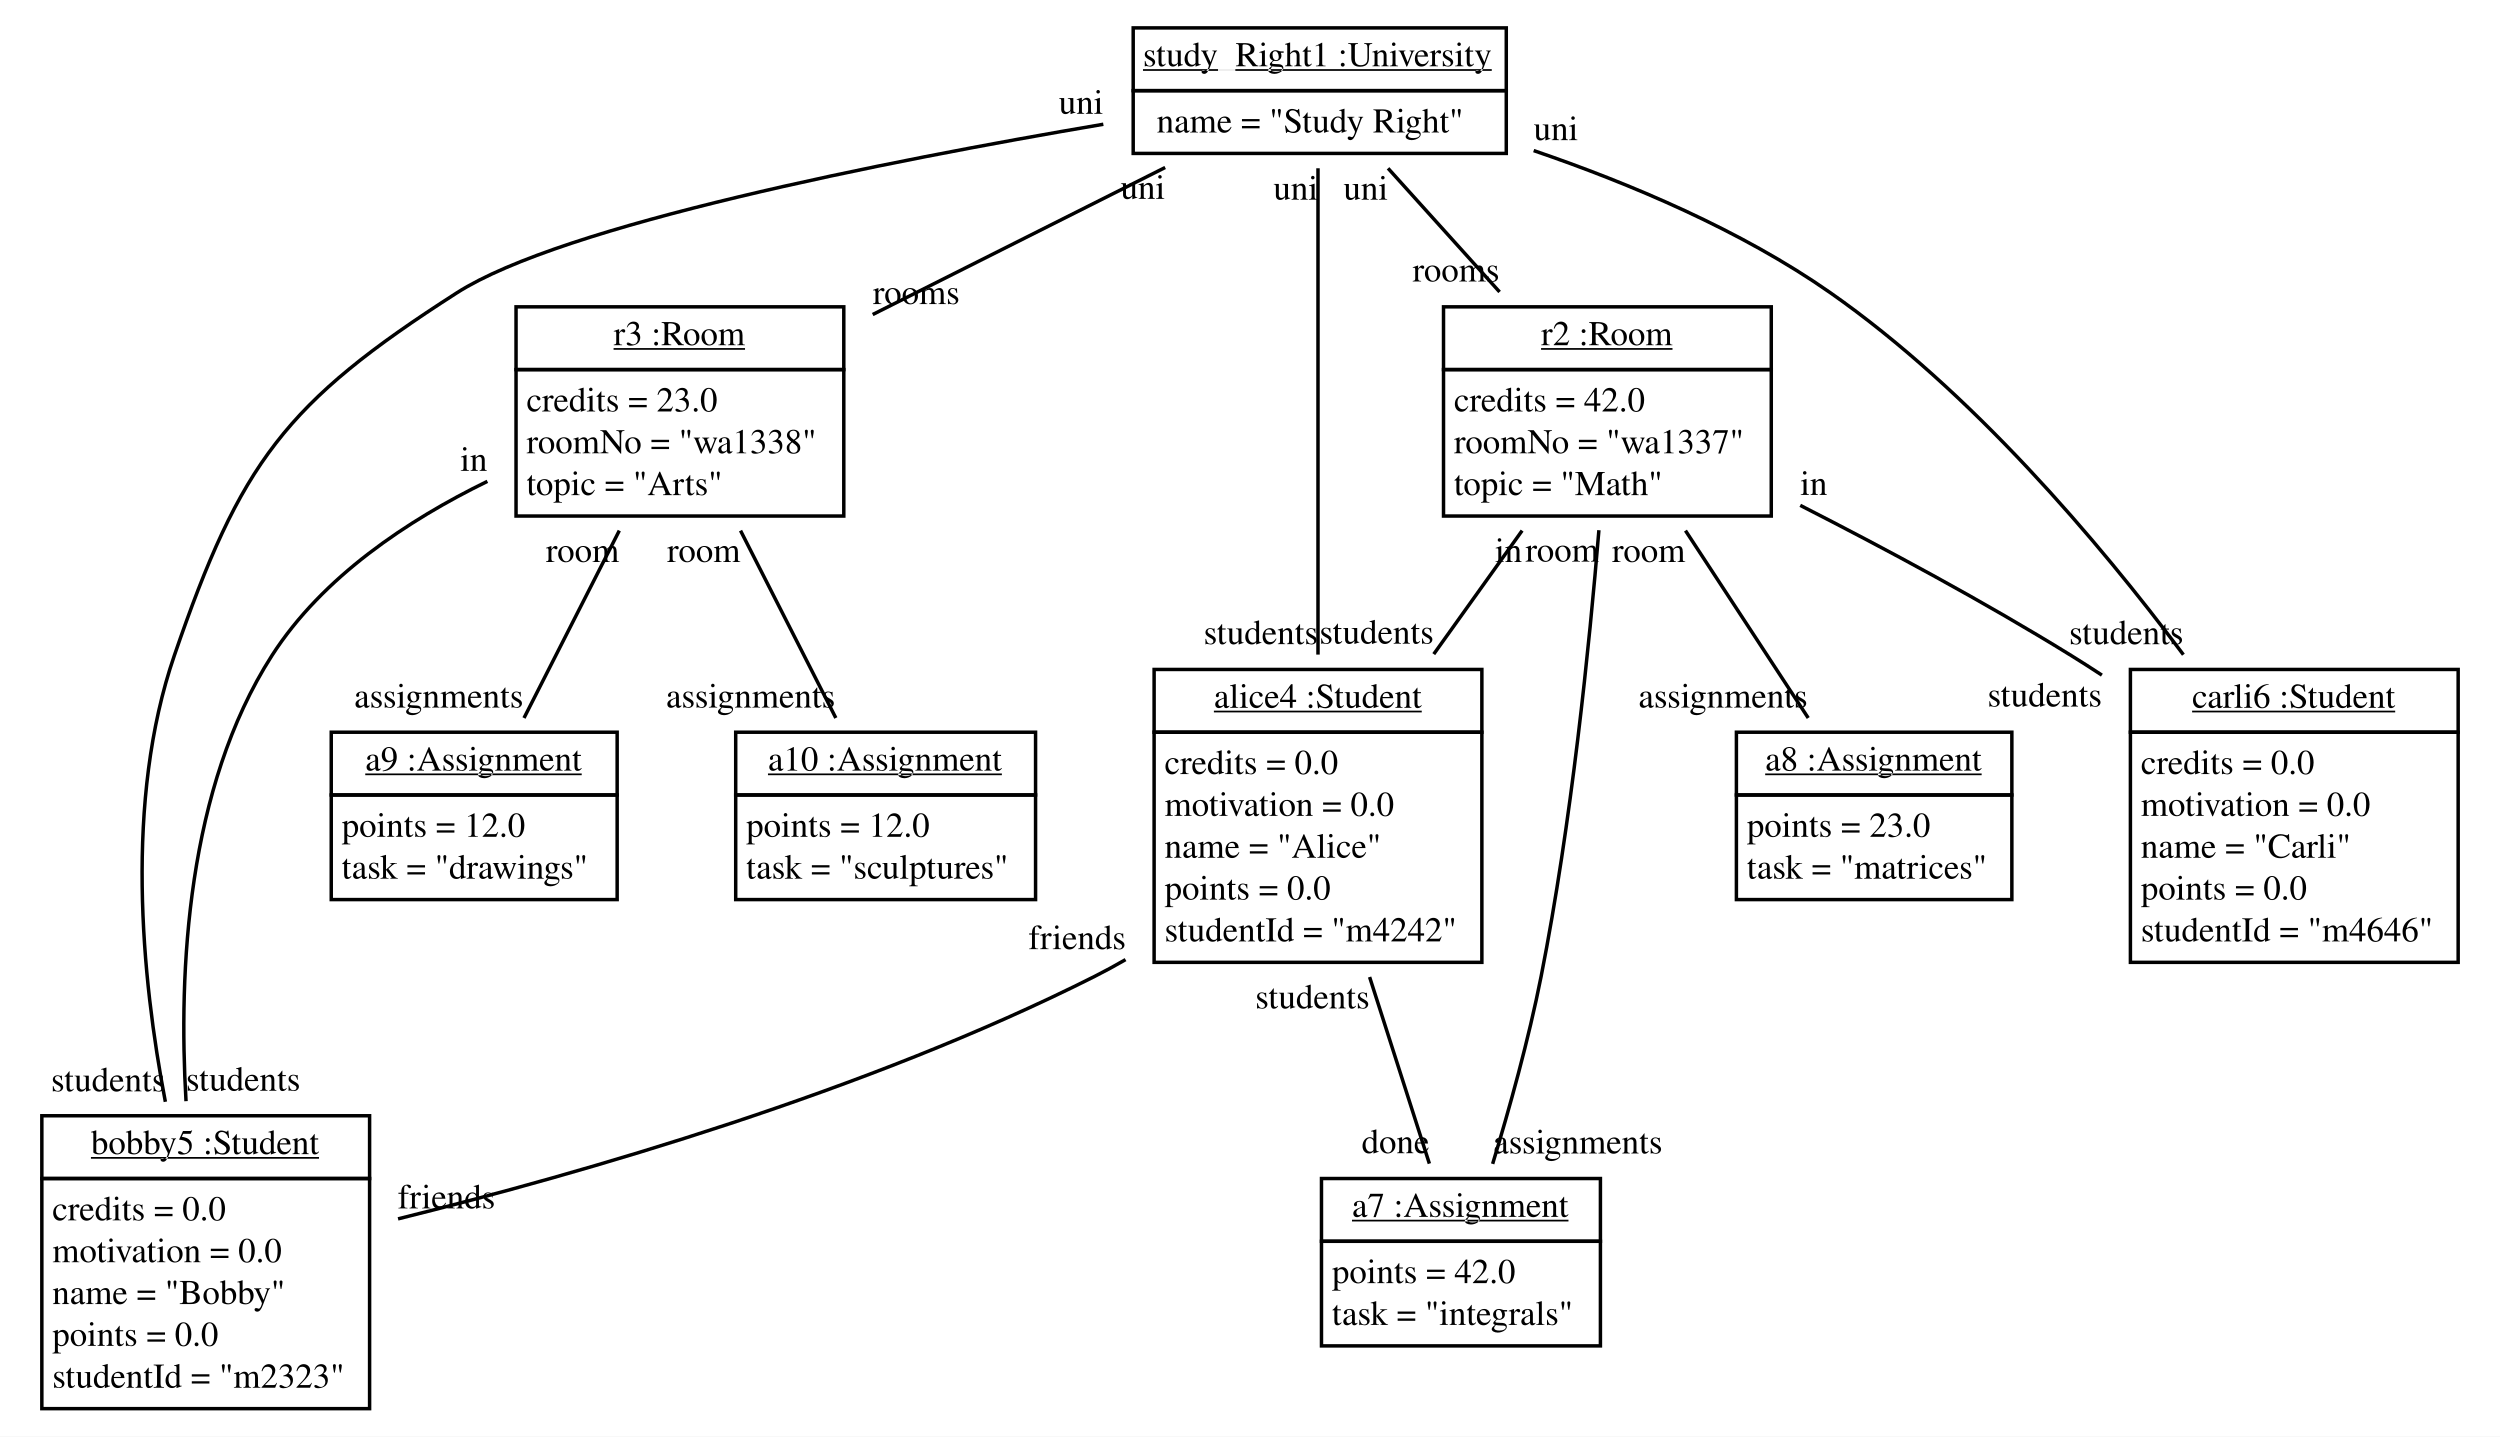
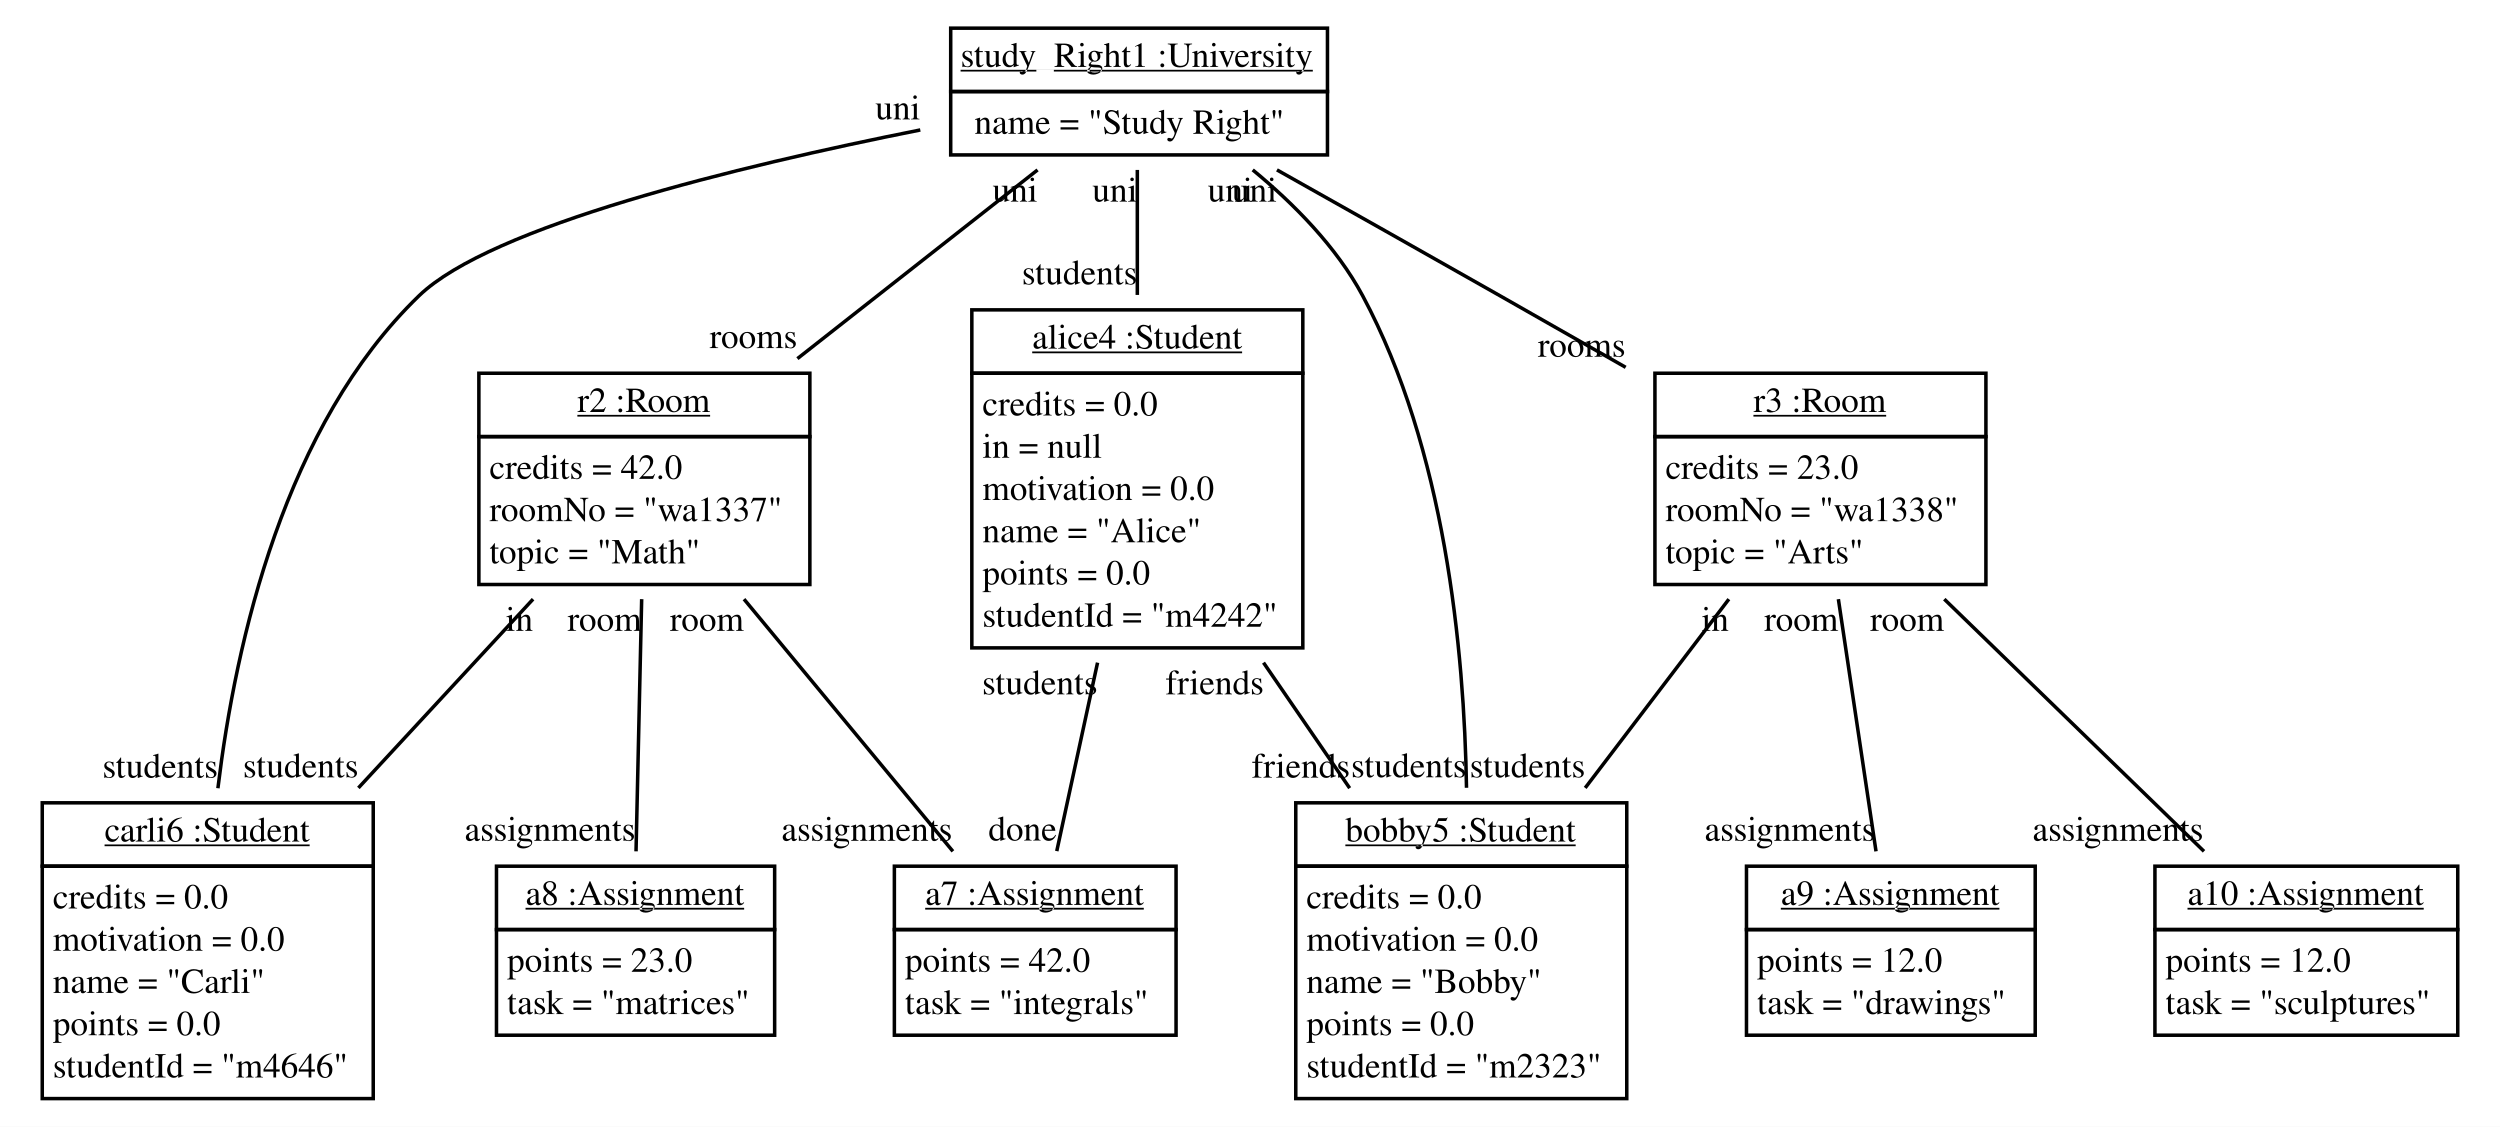
- <svg xmlns="http://www.w3.org/2000/svg" width="717pt" height="412pt" viewBox="0.00 0.00 717.00 412.00">
-   <g id="graph0" class="graph" transform="scale(1 1) rotate(0) translate(4 408)">
-     <polygon fill="#ffffff" stroke="transparent" points="-4,4 -4,-408 713,-408 713,4 -4,4" />
+ <svg xmlns="http://www.w3.org/2000/svg" width="710pt" height="320pt" viewBox="0.00 0.00 710.00 320.00">
+   <g id="graph0" class="graph" transform="scale(1 1) rotate(0) translate(4 316)">
+     <polygon fill="#ffffff" stroke="transparent" points="-4,4 -4,-316 706,-316 706,4 -4,4" />
    <g id="node1" class="node">
-       <polygon fill="none" stroke="#000000" points="321,-382 321,-400 428,-400 428,-382 321,-382" />
-       <text text-anchor="start" x="323.807" y="-389" font-family="Times,serif" text-decoration="underline" font-size="10.00" fill="#000000">study_Right1 :University</text>
-       <polygon fill="none" stroke="#000000" points="321,-364 321,-382 428,-382 428,-364 321,-364" />
-       <text text-anchor="start" x="327.74" y="-370" font-family="Times,serif" font-size="10.00" fill="#000000">  name = "Study Right"</text>
+       <polygon fill="none" stroke="#000000" points="266,-290 266,-308 373,-308 373,-290 266,-290" />
+       <text text-anchor="start" x="268.807" y="-297" font-family="Times,serif" text-decoration="underline" font-size="10.00" fill="#000000">study_Right1 :University</text>
+       <polygon fill="none" stroke="#000000" points="266,-272 266,-290 373,-290 373,-272 266,-272" />
+       <text text-anchor="start" x="272.74" y="-278" font-family="Times,serif" font-size="10.00" fill="#000000">  name = "Study Right"</text>
    </g>
    <g id="node2" class="node">
-       <polygon fill="none" stroke="#000000" points="410,-302 410,-320 504,-320 504,-302 410,-302" />
-       <text text-anchor="start" x="437.972" y="-309" font-family="Times,serif" text-decoration="underline" font-size="10.00" fill="#000000">r2 :Room</text>
-       <polygon fill="none" stroke="#000000" points="410,-260 410,-302 504,-302 504,-260 410,-260" />
-       <text text-anchor="start" x="413" y="-290" font-family="Times,serif" font-size="10.00" fill="#000000">  credits = 42.0</text>
-       <text text-anchor="start" x="413" y="-278" font-family="Times,serif" font-size="10.00" fill="#000000">  roomNo = "wa1337"</text>
-       <text text-anchor="start" x="413" y="-266" font-family="Times,serif" font-size="10.00" fill="#000000">  topic = "Math"</text>
+       <polygon fill="none" stroke="#000000" points="132,-192 132,-210 226,-210 226,-192 132,-192" />
+       <text text-anchor="start" x="159.972" y="-199" font-family="Times,serif" text-decoration="underline" font-size="10.00" fill="#000000">r2 :Room</text>
+       <polygon fill="none" stroke="#000000" points="132,-150 132,-192 226,-192 226,-150 132,-150" />
+       <text text-anchor="start" x="135" y="-180" font-family="Times,serif" font-size="10.00" fill="#000000">  credits = 42.0</text>
+       <text text-anchor="start" x="135" y="-168" font-family="Times,serif" font-size="10.00" fill="#000000">  roomNo = "wa1337"</text>
+       <text text-anchor="start" x="135" y="-156" font-family="Times,serif" font-size="10.00" fill="#000000">  topic = "Math"</text>
    </g>
    <g id="edge1" class="edge">
-       <path fill="none" stroke="#000000" d="M394.092,-359.729C403.687,-349.094 415.385,-336.127 426.079,-324.274" />
-       <text text-anchor="middle" x="413.581" y="-327.274" font-family="Times,serif" font-size="10.00" fill="#000000">rooms</text>
-       <text text-anchor="middle" x="387.702" y="-350.729" font-family="Times,serif" font-size="10.00" fill="#000000">uni</text>
+       <path fill="none" stroke="#000000" d="M290.669,-267.74C271.094,-252.359 244.683,-231.608 222.461,-214.148" />
+       <text text-anchor="middle" x="209.962" y="-217.148" font-family="Times,serif" font-size="10.00" fill="#000000">rooms</text>
+       <text text-anchor="middle" x="284.279" y="-258.74" font-family="Times,serif" font-size="10.00" fill="#000000">uni</text>
    </g>
    <g id="node3" class="node">
-       <polygon fill="none" stroke="#000000" points="144,-302 144,-320 238,-320 238,-302 144,-302" />
-       <text text-anchor="start" x="171.972" y="-309" font-family="Times,serif" text-decoration="underline" font-size="10.00" fill="#000000">r3 :Room</text>
-       <polygon fill="none" stroke="#000000" points="144,-260 144,-302 238,-302 238,-260 144,-260" />
-       <text text-anchor="start" x="147" y="-290" font-family="Times,serif" font-size="10.00" fill="#000000">  credits = 23.0</text>
-       <text text-anchor="start" x="147" y="-278" font-family="Times,serif" font-size="10.00" fill="#000000">  roomNo = "wa1338"</text>
-       <text text-anchor="start" x="147" y="-266" font-family="Times,serif" font-size="10.00" fill="#000000">  topic = "Arts"</text>
+       <polygon fill="none" stroke="#000000" points="466,-192 466,-210 560,-210 560,-192 466,-192" />
+       <text text-anchor="start" x="493.972" y="-199" font-family="Times,serif" text-decoration="underline" font-size="10.00" fill="#000000">r3 :Room</text>
+       <polygon fill="none" stroke="#000000" points="466,-150 466,-192 560,-192 560,-150 466,-150" />
+       <text text-anchor="start" x="469" y="-180" font-family="Times,serif" font-size="10.00" fill="#000000">  credits = 23.0</text>
+       <text text-anchor="start" x="469" y="-168" font-family="Times,serif" font-size="10.00" fill="#000000">  roomNo = "wa1338"</text>
+       <text text-anchor="start" x="469" y="-156" font-family="Times,serif" font-size="10.00" fill="#000000">  topic = "Arts"</text>
    </g>
    <g id="edge2" class="edge">
-       <path fill="none" stroke="#000000" d="M330.167,-359.964C305.001,-347.312 273.16,-331.305 246.288,-317.795" />
-       <text text-anchor="middle" x="258.787" y="-320.795" font-family="Times,serif" font-size="10.00" fill="#000000">rooms</text>
-       <text text-anchor="middle" x="323.777" y="-350.964" font-family="Times,serif" font-size="10.00" fill="#000000">uni</text>
+       <path fill="none" stroke="#000000" d="M358.651,-267.749C377.806,-256.98 401.115,-243.847 422,-232 433.554,-225.446 445.918,-218.402 457.69,-211.679" />
+       <text text-anchor="middle" x="445.192" y="-214.679" font-family="Times,serif" font-size="10.00" fill="#000000">rooms</text>
+       <text text-anchor="middle" x="352.262" y="-258.749" font-family="Times,serif" font-size="10.00" fill="#000000">uni</text>
    </g>
    <g id="node4" class="node">
-       <polygon fill="none" stroke="#000000" points="327,-198 327,-216 421,-216 421,-198 327,-198" />
-       <text text-anchor="start" x="344.145" y="-205" font-family="Times,serif" text-decoration="underline" font-size="10.00" fill="#000000">alice4 :Student</text>
-       <polygon fill="none" stroke="#000000" points="327,-132 327,-198 421,-198 421,-132 327,-132" />
-       <text text-anchor="start" x="330" y="-186" font-family="Times,serif" font-size="10.00" fill="#000000">  credits = 0.0</text>
-       <text text-anchor="start" x="330" y="-174" font-family="Times,serif" font-size="10.00" fill="#000000">  motivation = 0.0</text>
-       <text text-anchor="start" x="330" y="-162" font-family="Times,serif" font-size="10.00" fill="#000000">  name = "Alice"</text>
-       <text text-anchor="start" x="330" y="-150" font-family="Times,serif" font-size="10.00" fill="#000000">  points = 0.0</text>
-       <text text-anchor="start" x="330" y="-138" font-family="Times,serif" font-size="10.00" fill="#000000">  studentId = "m4242"</text>
+       <polygon fill="none" stroke="#000000" points="272,-210 272,-228 366,-228 366,-210 272,-210" />
+       <text text-anchor="start" x="289.145" y="-217" font-family="Times,serif" text-decoration="underline" font-size="10.00" fill="#000000">alice4 :Student</text>
+       <polygon fill="none" stroke="#000000" points="272,-132 272,-210 366,-210 366,-132 272,-132" />
+       <text text-anchor="start" x="275" y="-198" font-family="Times,serif" font-size="10.00" fill="#000000">  credits = 0.0</text>
+       <text text-anchor="start" x="275" y="-186" font-family="Times,serif" font-size="10.00" fill="#000000">  in = null</text>
+       <text text-anchor="start" x="275" y="-174" font-family="Times,serif" font-size="10.00" fill="#000000">  motivation = 0.0</text>
+       <text text-anchor="start" x="275" y="-162" font-family="Times,serif" font-size="10.00" fill="#000000">  name = "Alice"</text>
+       <text text-anchor="start" x="275" y="-150" font-family="Times,serif" font-size="10.00" fill="#000000">  points = 0.0</text>
+       <text text-anchor="start" x="275" y="-138" font-family="Times,serif" font-size="10.00" fill="#000000">  studentId = "m4242"</text>
    </g>
    <g id="edge3" class="edge">
-       <path fill="none" stroke="#000000" d="M374,-359.74C374,-326.623 374,-263.633 374,-220.259" />
-       <text text-anchor="middle" x="357.613" y="-223.259" font-family="Times,serif" font-size="10.00" fill="#000000">students</text>
-       <text text-anchor="middle" x="367.611" y="-350.74" font-family="Times,serif" font-size="10.00" fill="#000000">uni</text>
+       <path fill="none" stroke="#000000" d="M319,-267.74C319,-257.444 319,-244.742 319,-232.232" />
+       <text text-anchor="middle" x="302.613" y="-235.232" font-family="Times,serif" font-size="10.00" fill="#000000">students</text>
+       <text text-anchor="middle" x="312.611" y="-258.74" font-family="Times,serif" font-size="10.00" fill="#000000">uni</text>
    </g>
    <g id="node5" class="node">
+       <polygon fill="none" stroke="#000000" points="364,-70 364,-88 458,-88 458,-70 364,-70" />
+       <text text-anchor="start" x="378.082" y="-77" font-family="Times,serif" text-decoration="underline" font-size="10.00" fill="#000000">bobby5 :Student</text>
+       <polygon fill="none" stroke="#000000" points="364,-4 364,-70 458,-70 458,-4 364,-4" />
+       <text text-anchor="start" x="367" y="-58" font-family="Times,serif" font-size="10.00" fill="#000000">  credits = 0.0</text>
+       <text text-anchor="start" x="367" y="-46" font-family="Times,serif" font-size="10.00" fill="#000000">  motivation = 0.0</text>
+       <text text-anchor="start" x="367" y="-34" font-family="Times,serif" font-size="10.00" fill="#000000">  name = "Bobby"</text>
+       <text text-anchor="start" x="367" y="-22" font-family="Times,serif" font-size="10.00" fill="#000000">  points = 0.0</text>
+       <text text-anchor="start" x="367" y="-10" font-family="Times,serif" font-size="10.00" fill="#000000">  studentId = "m2323"</text>
+     </g>
+     <g id="edge4" class="edge">
+       <path fill="none" stroke="#000000" d="M351.769,-267.752C363.46,-258.128 375.563,-245.877 383,-232 406.293,-188.538 411.849,-131.636 412.488,-92.269" />
+       <text text-anchor="middle" x="396.101" y="-95.269" font-family="Times,serif" font-size="10.00" fill="#000000">students</text>
+       <text text-anchor="middle" x="345.38" y="-258.752" font-family="Times,serif" font-size="10.00" fill="#000000">uni</text>
+     </g>
+     <g id="node6" class="node">
      <polygon fill="none" stroke="#000000" points="8,-70 8,-88 102,-88 102,-70 8,-70" />
-       <text text-anchor="start" x="22.082" y="-77" font-family="Times,serif" text-decoration="underline" font-size="10.00" fill="#000000">bobby5 :Student</text>
+       <text text-anchor="start" x="25.7" y="-77" font-family="Times,serif" text-decoration="underline" font-size="10.00" fill="#000000">carli6 :Student</text>
      <polygon fill="none" stroke="#000000" points="8,-4 8,-70 102,-70 102,-4 8,-4" />
      <text text-anchor="start" x="11" y="-58" font-family="Times,serif" font-size="10.00" fill="#000000">  credits = 0.0</text>
      <text text-anchor="start" x="11" y="-46" font-family="Times,serif" font-size="10.00" fill="#000000">  motivation = 0.0</text>
-       <text text-anchor="start" x="11" y="-34" font-family="Times,serif" font-size="10.00" fill="#000000">  name = "Bobby"</text>
+       <text text-anchor="start" x="11" y="-34" font-family="Times,serif" font-size="10.00" fill="#000000">  name = "Carli"</text>
      <text text-anchor="start" x="11" y="-22" font-family="Times,serif" font-size="10.00" fill="#000000">  points = 0.0</text>
-       <text text-anchor="start" x="11" y="-10" font-family="Times,serif" font-size="10.00" fill="#000000">  studentId = "m2323"</text>
-     </g>
-     <g id="edge4" class="edge">
-       <path fill="none" stroke="#000000" d="M312.436,-372.365C249.662,-361.698 157.319,-343.428 127,-324 77.671,-292.391 65.032,-275.41 46,-220 31.703,-178.375 36.565,-127.858 43.426,-92.004" />
-       <text text-anchor="middle" x="27.038" y="-95.004" font-family="Times,serif" font-size="10.00" fill="#000000">students</text>
-       <text text-anchor="middle" x="306.046" y="-375.365" font-family="Times,serif" font-size="10.00" fill="#000000">uni</text>
-     </g>
-     <g id="node6" class="node">
-       <polygon fill="none" stroke="#000000" points="607,-198 607,-216 701,-216 701,-198 607,-198" />
-       <text text-anchor="start" x="624.7" y="-205" font-family="Times,serif" text-decoration="underline" font-size="10.00" fill="#000000">carli6 :Student</text>
-       <polygon fill="none" stroke="#000000" points="607,-132 607,-198 701,-198 701,-132 607,-132" />
-       <text text-anchor="start" x="610" y="-186" font-family="Times,serif" font-size="10.00" fill="#000000">  credits = 0.0</text>
-       <text text-anchor="start" x="610" y="-174" font-family="Times,serif" font-size="10.00" fill="#000000">  motivation = 0.0</text>
-       <text text-anchor="start" x="610" y="-162" font-family="Times,serif" font-size="10.00" fill="#000000">  name = "Carli"</text>
-       <text text-anchor="start" x="610" y="-150" font-family="Times,serif" font-size="10.00" fill="#000000">  points = 0.0</text>
-       <text text-anchor="start" x="610" y="-138" font-family="Times,serif" font-size="10.00" fill="#000000">  studentId = "m4646"</text>
+       <text text-anchor="start" x="11" y="-10" font-family="Times,serif" font-size="10.00" fill="#000000">  studentId = "m4646"</text>
    </g>
    <g id="edge5" class="edge">
-       <path fill="none" stroke="#000000" d="M435.858,-364.814C463.422,-355.396 495.375,-341.933 521,-324 561.349,-295.763 597.727,-252.914 622.197,-220.233" />
-       <text text-anchor="middle" x="605.809" y="-223.233" font-family="Times,serif" font-size="10.00" fill="#000000">students</text>
-       <text text-anchor="middle" x="442.247" y="-367.814" font-family="Times,serif" font-size="10.00" fill="#000000">uni</text>
+       <path fill="none" stroke="#000000" d="M257.364,-279.094C205.076,-268.682 135.396,-251.693 115,-232 76.922,-195.233 62.971,-134.207 57.883,-92.141" />
+       <text text-anchor="middle" x="41.495" y="-95.141" font-family="Times,serif" font-size="10.00" fill="#000000">students</text>
+       <text text-anchor="middle" x="250.975" y="-282.094" font-family="Times,serif" font-size="10.00" fill="#000000">uni</text>
    </g>
    <g id="edge8" class="edge">
-       <path fill="none" stroke="#000000" d="M432.546,-255.824C424.608,-244.73 415.663,-232.228 407.199,-220.399" />
-       <text text-anchor="middle" x="390.811" y="-223.399" font-family="Times,serif" font-size="10.00" fill="#000000">students</text>
-       <text text-anchor="middle" x="428.657" y="-246.824" font-family="Times,serif" font-size="10.00" fill="#000000">in</text>
+       <path fill="none" stroke="#000000" d="M147.389,-145.839C132.32,-129.556 114.07,-109.834 97.784,-92.234" />
+       <text text-anchor="middle" x="81.396" y="-95.234" font-family="Times,serif" font-size="10.00" fill="#000000">students</text>
+       <text text-anchor="middle" x="143.499" y="-136.839" font-family="Times,serif" font-size="10.00" fill="#000000">in</text>
+     </g>
+     <g id="node7" class="node">
+       <polygon fill="none" stroke="#000000" points="250,-52 250,-70 330,-70 330,-52 250,-52" />
+       <text text-anchor="start" x="258.755" y="-59" font-family="Times,serif" text-decoration="underline" font-size="10.00" fill="#000000">a7 :Assignment</text>
+       <polygon fill="none" stroke="#000000" points="250,-22 250,-52 330,-52 330,-22 250,-22" />
+       <text text-anchor="start" x="253" y="-40" font-family="Times,serif" font-size="10.00" fill="#000000">  points = 42.0</text>
+       <text text-anchor="start" x="253" y="-28" font-family="Times,serif" font-size="10.00" fill="#000000">  task = "integrals"</text>
+     </g>
+     <g id="edge6" class="edge">
+       <path fill="none" stroke="#000000" d="M207.297,-145.839C225.667,-123.663 249.32,-95.109 266.622,-74.222" />
+       <text text-anchor="middle" x="242.181" y="-77.222" font-family="Times,serif" font-size="10.00" fill="#000000">assignments</text>
+       <text text-anchor="middle" x="196.743" y="-136.839" font-family="Times,serif" font-size="10.00" fill="#000000">room</text>
+     </g>
+     <g id="node8" class="node">
+       <polygon fill="none" stroke="#000000" points="137,-52 137,-70 216,-70 216,-52 137,-52" />
+       <text text-anchor="start" x="145.255" y="-59" font-family="Times,serif" text-decoration="underline" font-size="10.00" fill="#000000">a8 :Assignment</text>
+       <polygon fill="none" stroke="#000000" points="137,-22 137,-52 216,-52 216,-22 137,-22" />
+       <text text-anchor="start" x="140" y="-40" font-family="Times,serif" font-size="10.00" fill="#000000">  points = 23.0</text>
+       <text text-anchor="start" x="140" y="-28" font-family="Times,serif" font-size="10.00" fill="#000000">  task = "matrices"</text>
+     </g>
+     <g id="edge7" class="edge">
+       <path fill="none" stroke="#000000" d="M178.235,-145.839C177.739,-123.663 177.1,-95.109 176.632,-74.222" />
+       <text text-anchor="middle" x="152.191" y="-77.222" font-family="Times,serif" font-size="10.00" fill="#000000">assignments</text>
+       <text text-anchor="middle" x="167.681" y="-136.839" font-family="Times,serif" font-size="10.00" fill="#000000">room</text>
+     </g>
+     <g id="edge11" class="edge">
+       <path fill="none" stroke="#000000" d="M486.997,-145.839C474.602,-129.556 459.59,-109.834 446.193,-92.234" />
+       <text text-anchor="middle" x="429.805" y="-95.234" font-family="Times,serif" font-size="10.00" fill="#000000">students</text>
+       <text text-anchor="middle" x="483.108" y="-136.839" font-family="Times,serif" font-size="10.00" fill="#000000">in</text>
+     </g>
+     <g id="node9" class="node">
+       <polygon fill="none" stroke="#000000" points="492,-52 492,-70 574,-70 574,-52 492,-52" />
+       <text text-anchor="start" x="501.755" y="-59" font-family="Times,serif" text-decoration="underline" font-size="10.00" fill="#000000">a9 :Assignment</text>
+       <polygon fill="none" stroke="#000000" points="492,-22 492,-52 574,-52 574,-22 492,-22" />
+       <text text-anchor="start" x="495" y="-40" font-family="Times,serif" font-size="10.00" fill="#000000">  points = 12.0</text>
+       <text text-anchor="start" x="495" y="-28" font-family="Times,serif" font-size="10.00" fill="#000000">  task = "drawings"</text>
    </g>
    <g id="edge9" class="edge">
-       <path fill="none" stroke="#000000" d="M512.31,-263.062C536.58,-250.69 565.144,-235.371 590,-220 592.909,-218.201 595.861,-216.314 598.819,-214.375" />
-       <text text-anchor="middle" x="582.431" y="-205.375" font-family="Times,serif" font-size="10.00" fill="#000000">students</text>
-       <text text-anchor="middle" x="516.2" y="-266.062" font-family="Times,serif" font-size="10.00" fill="#000000">in</text>
+       <path fill="none" stroke="#000000" d="M518.099,-145.839C521.409,-123.663 525.67,-95.109 528.788,-74.222" />
+       <text text-anchor="middle" x="504.347" y="-77.222" font-family="Times,serif" font-size="10.00" fill="#000000">assignments</text>
+       <text text-anchor="middle" x="507.545" y="-136.839" font-family="Times,serif" font-size="10.00" fill="#000000">room</text>
    </g>
-     <g id="node7" class="node">
-       <polygon fill="none" stroke="#000000" points="375,-52 375,-70 455,-70 455,-52 375,-52" />
-       <text text-anchor="start" x="383.755" y="-59" font-family="Times,serif" text-decoration="underline" font-size="10.00" fill="#000000">a7 :Assignment</text>
-       <polygon fill="none" stroke="#000000" points="375,-22 375,-52 455,-52 455,-22 375,-22" />
-       <text text-anchor="start" x="378" y="-40" font-family="Times,serif" font-size="10.00" fill="#000000">  points = 42.0</text>
-       <text text-anchor="start" x="378" y="-28" font-family="Times,serif" font-size="10.00" fill="#000000">  task = "integrals"</text>
+     <g id="node10" class="node">
+       <polygon fill="none" stroke="#000000" points="608,-52 608,-70 694,-70 694,-52 608,-52" />
+       <text text-anchor="start" x="617.255" y="-59" font-family="Times,serif" text-decoration="underline" font-size="10.00" fill="#000000">a10 :Assignment</text>
+       <polygon fill="none" stroke="#000000" points="608,-22 608,-52 694,-52 694,-22 608,-22" />
+       <text text-anchor="start" x="611" y="-40" font-family="Times,serif" font-size="10.00" fill="#000000">  points = 12.0</text>
+       <text text-anchor="start" x="611" y="-28" font-family="Times,serif" font-size="10.00" fill="#000000">  task = "sculptures"</text>
    </g>
-     <g id="edge6" class="edge">
-       <path fill="none" stroke="#000000" d="M454.566,-255.939C451.846,-222.989 446.647,-171.754 438,-128 434.417,-109.869 428.849,-89.894 424.089,-74.198" />
-       <text text-anchor="middle" x="448.531" y="-77.198" font-family="Times,serif" font-size="10.00" fill="#000000">assignments</text>
-       <text text-anchor="middle" x="444.012" y="-246.939" font-family="Times,serif" font-size="10.00" fill="#000000">room</text>
+     <g id="edge10" class="edge">
+       <path fill="none" stroke="#000000" d="M548.18,-145.839C571.019,-123.663 600.425,-95.109 621.935,-74.222" />
+       <text text-anchor="middle" x="597.494" y="-77.222" font-family="Times,serif" font-size="10.00" fill="#000000">assignments</text>
+       <text text-anchor="middle" x="537.626" y="-136.839" font-family="Times,serif" font-size="10.00" fill="#000000">room</text>
    </g>
-     <g id="node8" class="node">
-       <polygon fill="none" stroke="#000000" points="494,-180 494,-198 573,-198 573,-180 494,-180" />
-       <text text-anchor="start" x="502.255" y="-187" font-family="Times,serif" text-decoration="underline" font-size="10.00" fill="#000000">a8 :Assignment</text>
-       <polygon fill="none" stroke="#000000" points="494,-150 494,-180 573,-180 573,-150 494,-150" />
-       <text text-anchor="start" x="497" y="-168" font-family="Times,serif" font-size="10.00" fill="#000000">  points = 23.0</text>
-       <text text-anchor="start" x="497" y="-156" font-family="Times,serif" font-size="10.00" fill="#000000">  task = "matrices"</text>
-     </g>
-     <g id="edge7" class="edge">
-       <path fill="none" stroke="#000000" d="M479.391,-255.824C490.601,-238.715 504.003,-218.259 514.602,-202.08" />
-       <text text-anchor="middle" x="490.161" y="-205.08" font-family="Times,serif" font-size="10.00" fill="#000000">assignments</text>
-       <text text-anchor="middle" x="468.837" y="-246.824" font-family="Times,serif" font-size="10.00" fill="#000000">room</text>
+     <g id="edge13" class="edge">
+       <path fill="none" stroke="#000000" d="M354.833,-127.808C362.906,-116.051 371.418,-103.652 379.307,-92.162" />
+       <text text-anchor="middle" x="365.424" y="-95.162" font-family="Times,serif" font-size="10.00" fill="#000000">friends</text>
+       <text text-anchor="middle" x="340.95" y="-118.808" font-family="Times,serif" font-size="10.00" fill="#000000">friends</text>
    </g>
    <g id="edge12" class="edge">
-       <path fill="none" stroke="#000000" d="M135.779,-269.952C112.927,-258.793 88.438,-242.516 74,-220 49.641,-182.013 47.149,-129.548 49.351,-92.183" />
-       <text text-anchor="middle" x="65.739" y="-95.183" font-family="Times,serif" font-size="10.00" fill="#000000">students</text>
-       <text text-anchor="middle" x="131.89" y="-272.952" font-family="Times,serif" font-size="10.00" fill="#000000">in</text>
-     </g>
-     <g id="node9" class="node">
-       <polygon fill="none" stroke="#000000" points="91,-180 91,-198 173,-198 173,-180 91,-180" />
-       <text text-anchor="start" x="100.754" y="-187" font-family="Times,serif" text-decoration="underline" font-size="10.00" fill="#000000">a9 :Assignment</text>
-       <polygon fill="none" stroke="#000000" points="91,-150 91,-180 173,-180 173,-150 91,-150" />
-       <text text-anchor="start" x="94" y="-168" font-family="Times,serif" font-size="10.00" fill="#000000">  points = 12.0</text>
-       <text text-anchor="start" x="94" y="-156" font-family="Times,serif" font-size="10.00" fill="#000000">  task = "drawings"</text>
-     </g>
-     <g id="edge10" class="edge">
-       <path fill="none" stroke="#000000" d="M173.617,-255.824C164.915,-238.715 154.511,-218.259 146.282,-202.08" />
-       <text text-anchor="middle" x="121.841" y="-205.08" font-family="Times,serif" font-size="10.00" fill="#000000">assignments</text>
-       <text text-anchor="middle" x="163.063" y="-246.824" font-family="Times,serif" font-size="10.00" fill="#000000">room</text>
-     </g>
-     <g id="node10" class="node">
-       <polygon fill="none" stroke="#000000" points="207,-180 207,-198 293,-198 293,-180 207,-180" />
-       <text text-anchor="start" x="216.255" y="-187" font-family="Times,serif" text-decoration="underline" font-size="10.00" fill="#000000">a10 :Assignment</text>
-       <polygon fill="none" stroke="#000000" points="207,-150 207,-180 293,-180 293,-150 207,-150" />
-       <text text-anchor="start" x="210" y="-168" font-family="Times,serif" font-size="10.00" fill="#000000">  points = 12.0</text>
-       <text text-anchor="start" x="210" y="-156" font-family="Times,serif" font-size="10.00" fill="#000000">  task = "sculptures"</text>
-     </g>
-     <g id="edge11" class="edge">
-       <path fill="none" stroke="#000000" d="M208.383,-255.824C217.085,-238.715 227.489,-218.259 235.718,-202.08" />
-       <text text-anchor="middle" x="211.277" y="-205.08" font-family="Times,serif" font-size="10.00" fill="#000000">assignments</text>
-       <text text-anchor="middle" x="197.829" y="-246.824" font-family="Times,serif" font-size="10.00" fill="#000000">room</text>
-     </g>
-     <g id="edge14" class="edge">
-       <path fill="none" stroke="#000000" d="M318.806,-132.781C315.877,-131.085 312.932,-129.479 310,-128 244.605,-95.015 163.156,-71.579 110.159,-58.427" />
-       <text text-anchor="middle" x="124.042" y="-61.427" font-family="Times,serif" font-size="10.00" fill="#000000">friends</text>
-       <text text-anchor="middle" x="304.924" y="-135.781" font-family="Times,serif" font-size="10.00" fill="#000000">friends</text>
-     </g>
-     <g id="edge13" class="edge">
-       <path fill="none" stroke="#000000" d="M388.802,-127.789C394.536,-109.887 400.917,-89.967 405.945,-74.268" />
-       <text text-anchor="middle" x="396.226" y="-77.268" font-family="Times,serif" font-size="10.00" fill="#000000">done</text>
-       <text text-anchor="middle" x="372.414" y="-118.789" font-family="Times,serif" font-size="10.00" fill="#000000">students</text>
+       <path fill="none" stroke="#000000" d="M307.705,-127.808C303.761,-109.584 299.483,-89.82 296.121,-74.285" />
+       <text text-anchor="middle" x="286.402" y="-77.285" font-family="Times,serif" font-size="10.00" fill="#000000">done</text>
+       <text text-anchor="middle" x="291.317" y="-118.808" font-family="Times,serif" font-size="10.00" fill="#000000">students</text>
    </g>
  </g>
</svg>
